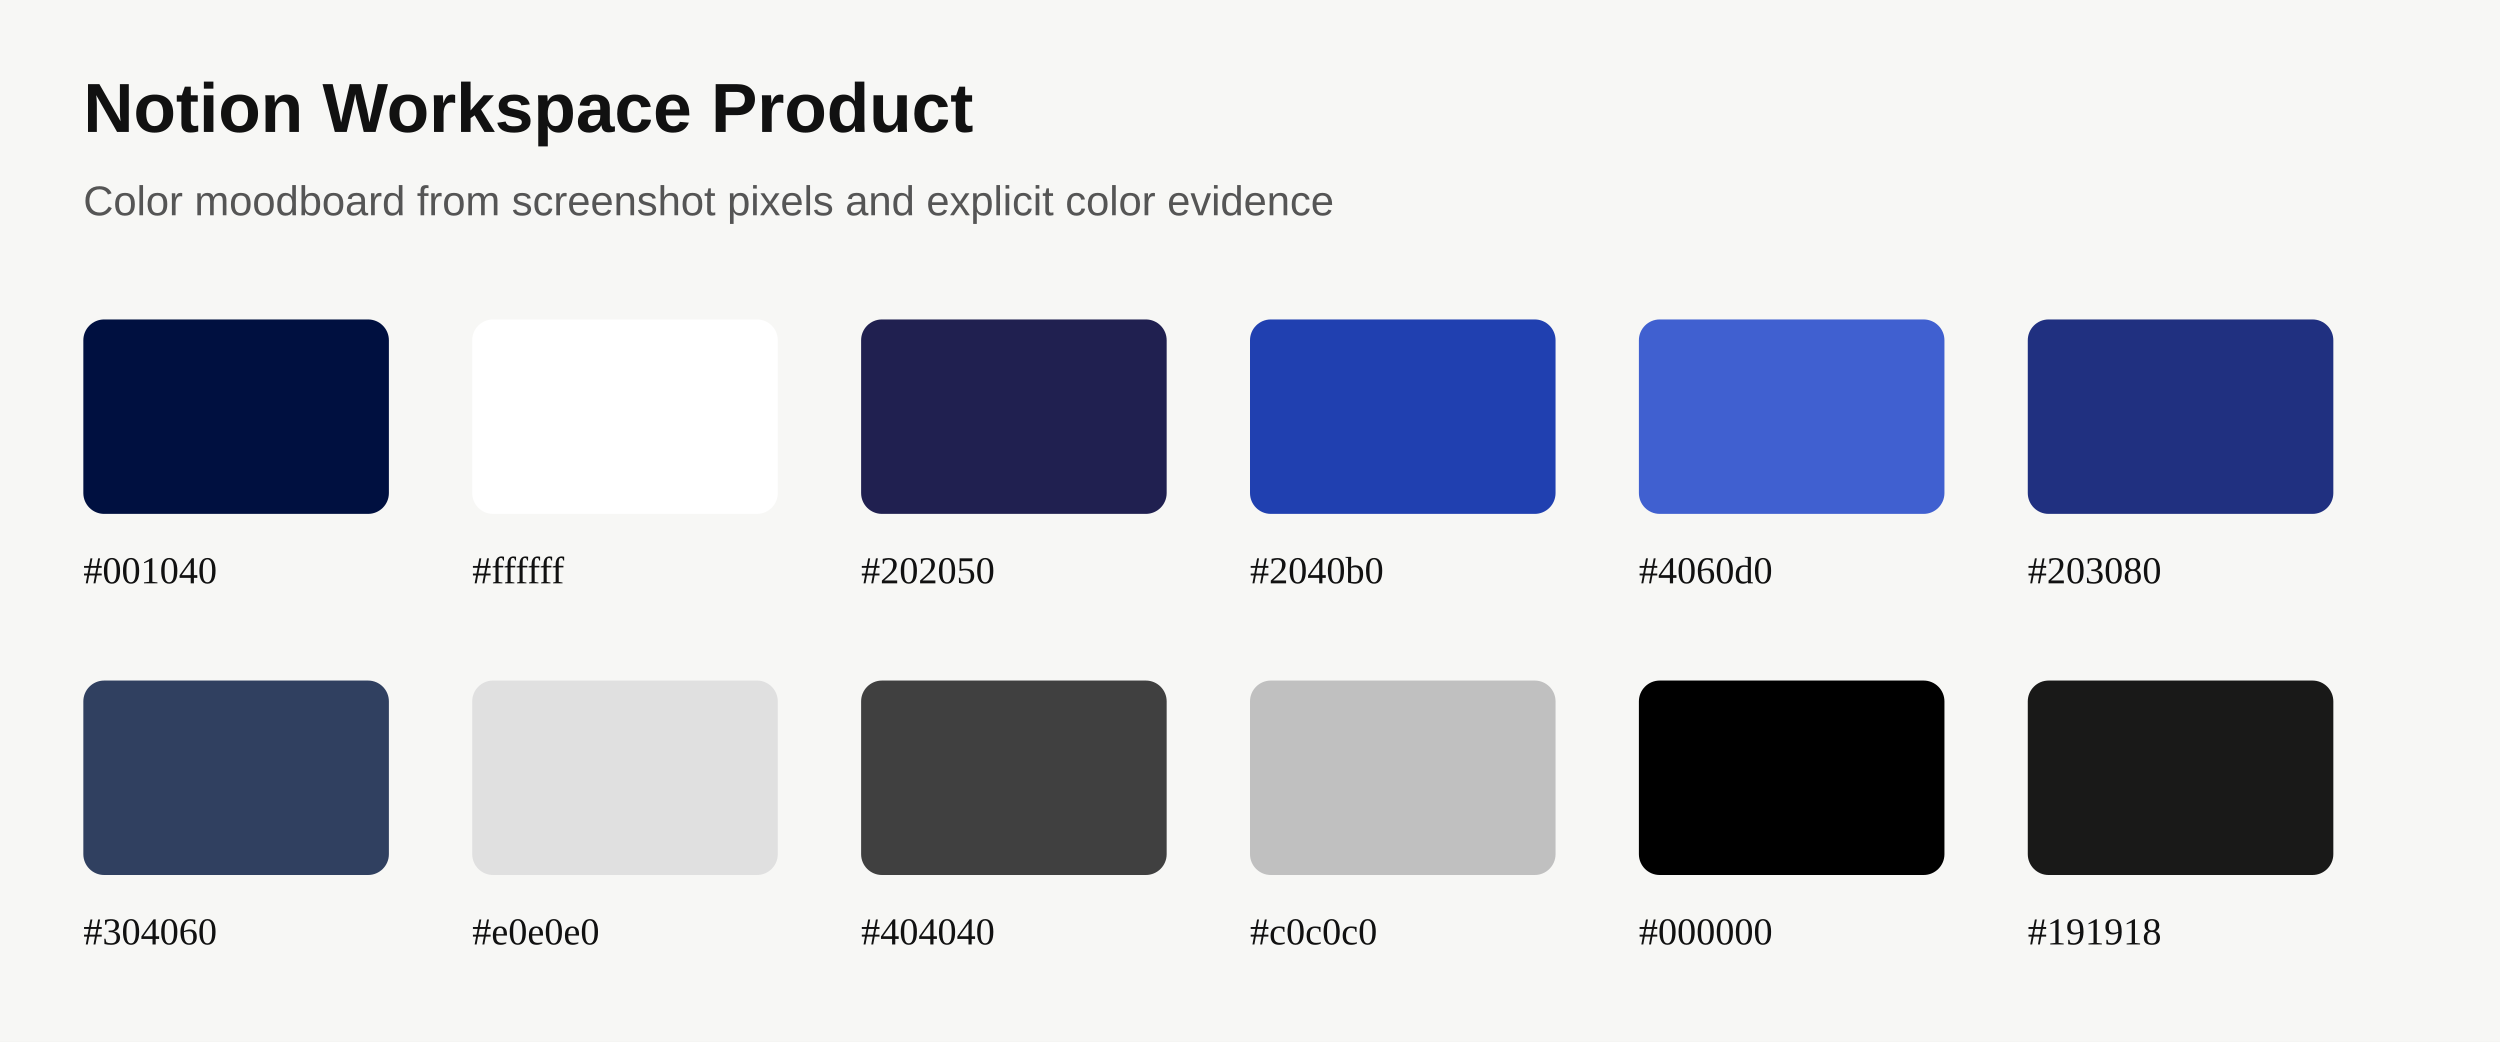
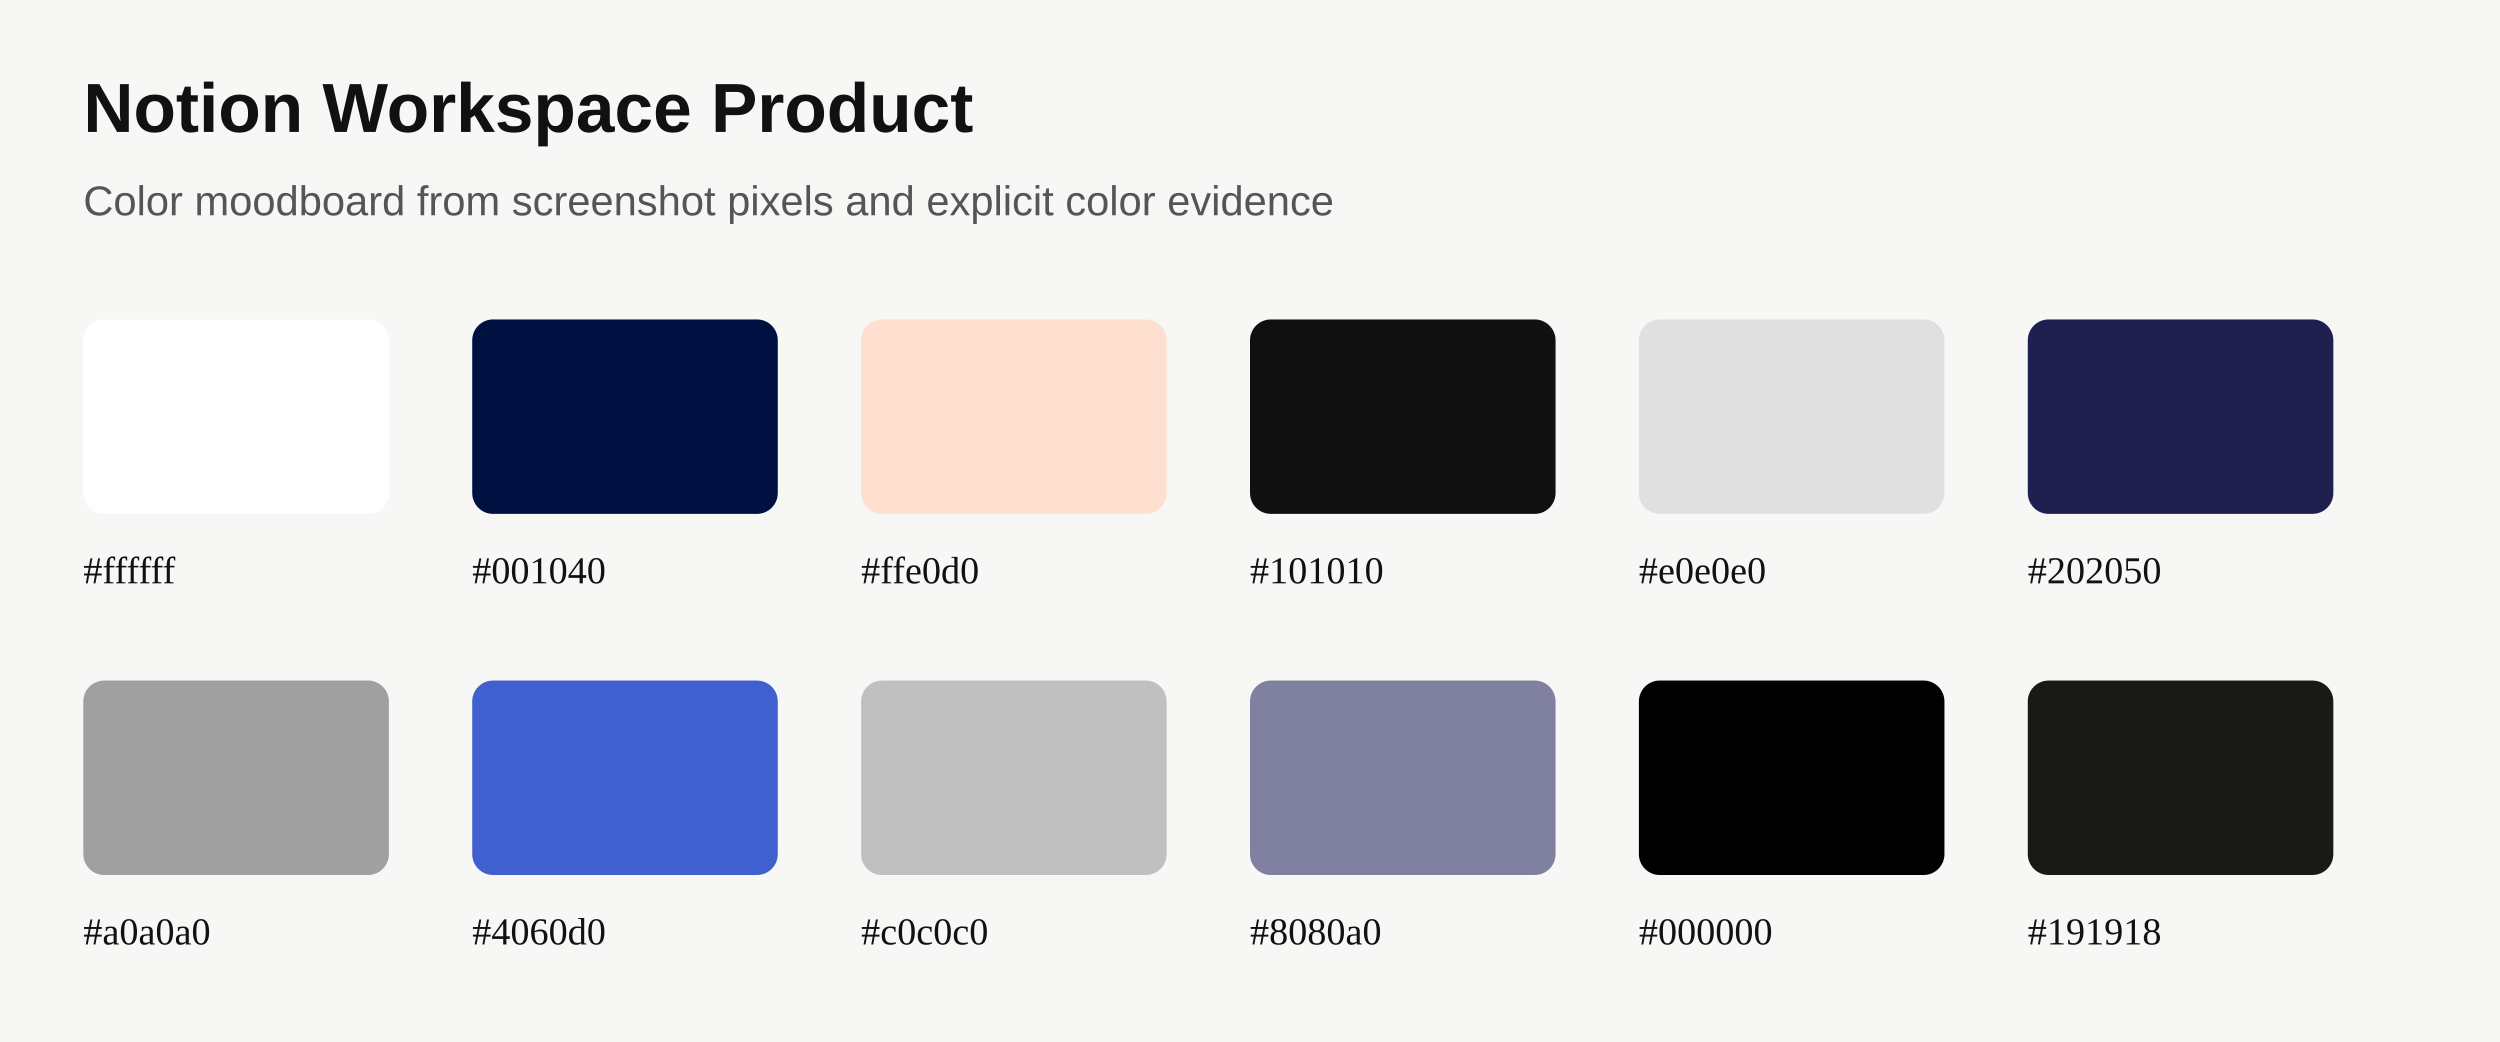
<svg xmlns="http://www.w3.org/2000/svg" width="720" height="300" viewBox="0 0 720 300">
  <rect width="720" height="300" fill="#f7f7f5" />
  <text x="24" y="38" font-family="Arial, sans-serif" font-size="20" font-weight="700" fill="#111">Notion Workspace Product</text>
  <text x="24" y="62" font-family="Arial, sans-serif" font-size="12" fill="#555">Color moodboard from screenshot pixels and explicit color evidence</text>
-   <rect x="24" y="92" width="88" height="56" rx="6" fill="#001040" />
-   <text x="24" y="168" font-size="11" fill="#111">#001040</text>
-   <rect x="136" y="92" width="88" height="56" rx="6" fill="#ffffff" />
-   <text x="136" y="168" font-size="11" fill="#111">#ffffff</text>
-   <rect x="248" y="92" width="88" height="56" rx="6" fill="#202050" />
-   <text x="248" y="168" font-size="11" fill="#111">#202050</text>
-   <rect x="360" y="92" width="88" height="56" rx="6" fill="#2040b0" />
-   <text x="360" y="168" font-size="11" fill="#111">#2040b0</text>
-   <rect x="472" y="92" width="88" height="56" rx="6" fill="#4060d0" />
-   <text x="472" y="168" font-size="11" fill="#111">#4060d0</text>
-   <rect x="584" y="92" width="88" height="56" rx="6" fill="#203080" />
-   <text x="584" y="168" font-size="11" fill="#111">#203080</text>
-   <rect x="24" y="196" width="88" height="56" rx="6" fill="#304060" />
-   <text x="24" y="272" font-size="11" fill="#111">#304060</text>
-   <rect x="136" y="196" width="88" height="56" rx="6" fill="#e0e0e0" />
-   <text x="136" y="272" font-size="11" fill="#111">#e0e0e0</text>
-   <rect x="248" y="196" width="88" height="56" rx="6" fill="#404040" />
-   <text x="248" y="272" font-size="11" fill="#111">#404040</text>
-   <rect x="360" y="196" width="88" height="56" rx="6" fill="#c0c0c0" />
-   <text x="360" y="272" font-size="11" fill="#111">#c0c0c0</text>
+   <rect x="24" y="92" width="88" height="56" rx="6" fill="#ffffff" />
+   <text x="24" y="168" font-size="11" fill="#111">#ffffff</text>
+   <rect x="136" y="92" width="88" height="56" rx="6" fill="#001040" />
+   <text x="136" y="168" font-size="11" fill="#111">#001040</text>
+   <rect x="248" y="92" width="88" height="56" rx="6" fill="#ffe0d0" />
+   <text x="248" y="168" font-size="11" fill="#111">#ffe0d0</text>
+   <rect x="360" y="92" width="88" height="56" rx="6" fill="#101010" />
+   <text x="360" y="168" font-size="11" fill="#111">#101010</text>
+   <rect x="472" y="92" width="88" height="56" rx="6" fill="#e0e0e0" />
+   <text x="472" y="168" font-size="11" fill="#111">#e0e0e0</text>
+   <rect x="584" y="92" width="88" height="56" rx="6" fill="#202050" />
+   <text x="584" y="168" font-size="11" fill="#111">#202050</text>
+   <rect x="24" y="196" width="88" height="56" rx="6" fill="#a0a0a0" />
+   <text x="24" y="272" font-size="11" fill="#111">#a0a0a0</text>
+   <rect x="136" y="196" width="88" height="56" rx="6" fill="#4060d0" />
+   <text x="136" y="272" font-size="11" fill="#111">#4060d0</text>
+   <rect x="248" y="196" width="88" height="56" rx="6" fill="#c0c0c0" />
+   <text x="248" y="272" font-size="11" fill="#111">#c0c0c0</text>
+   <rect x="360" y="196" width="88" height="56" rx="6" fill="#8080a0" />
+   <text x="360" y="272" font-size="11" fill="#111">#8080a0</text>
  <rect x="472" y="196" width="88" height="56" rx="6" fill="#000000" />
  <text x="472" y="272" font-size="11" fill="#111">#000000</text>
  <rect x="584" y="196" width="88" height="56" rx="6" fill="#191918" />
  <text x="584" y="272" font-size="11" fill="#111">#191918</text>
</svg>
